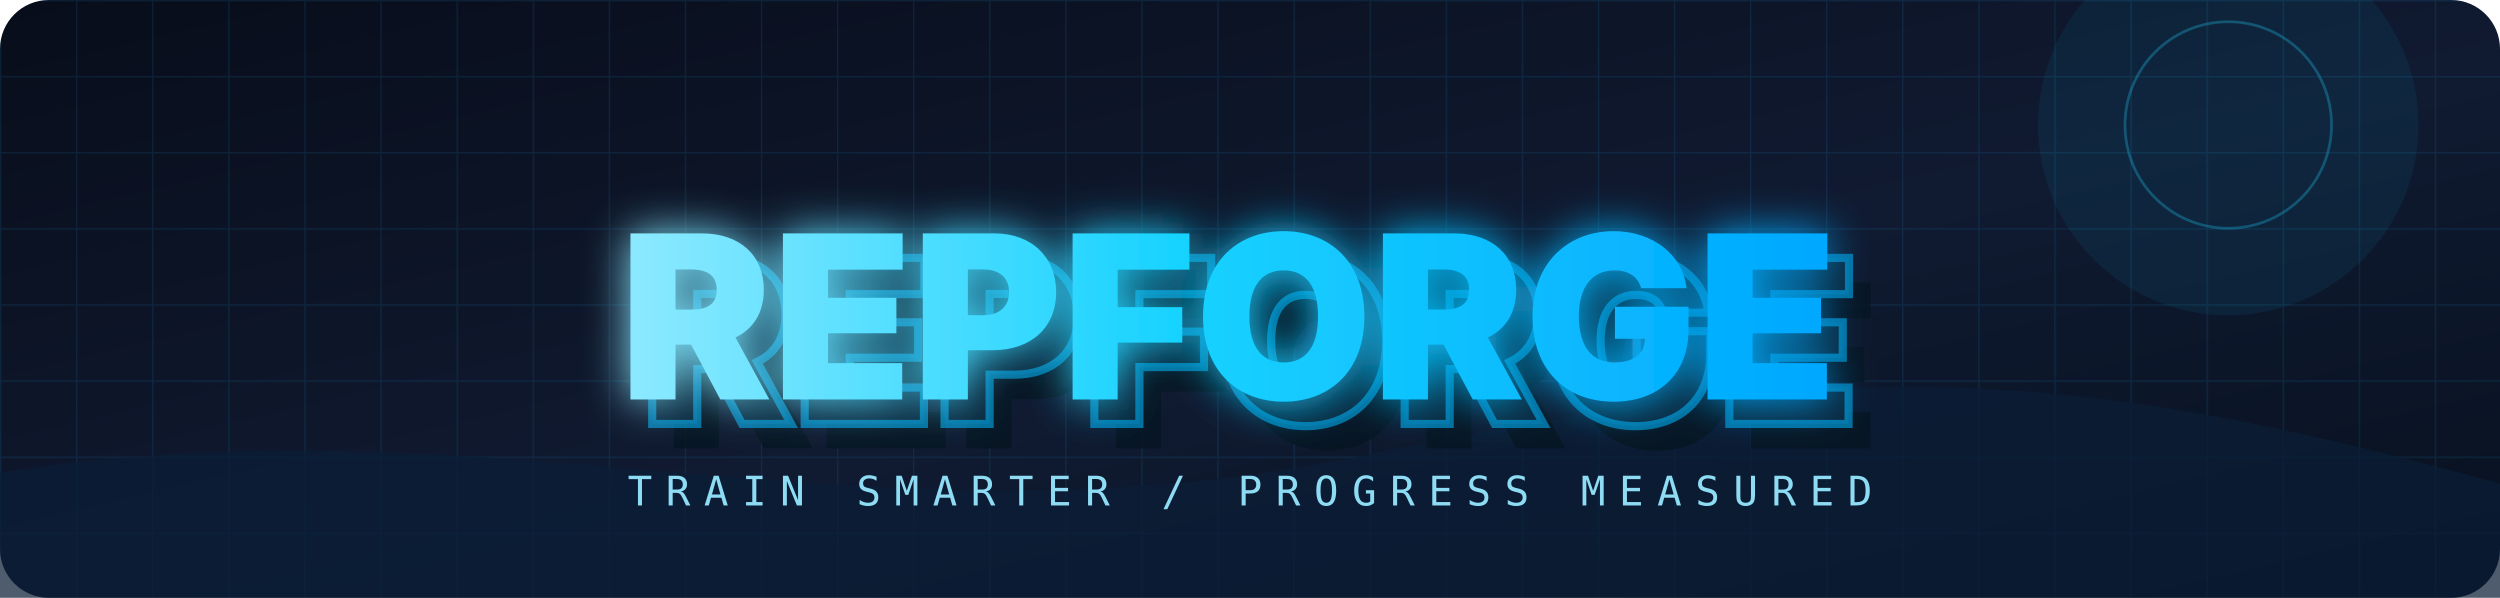
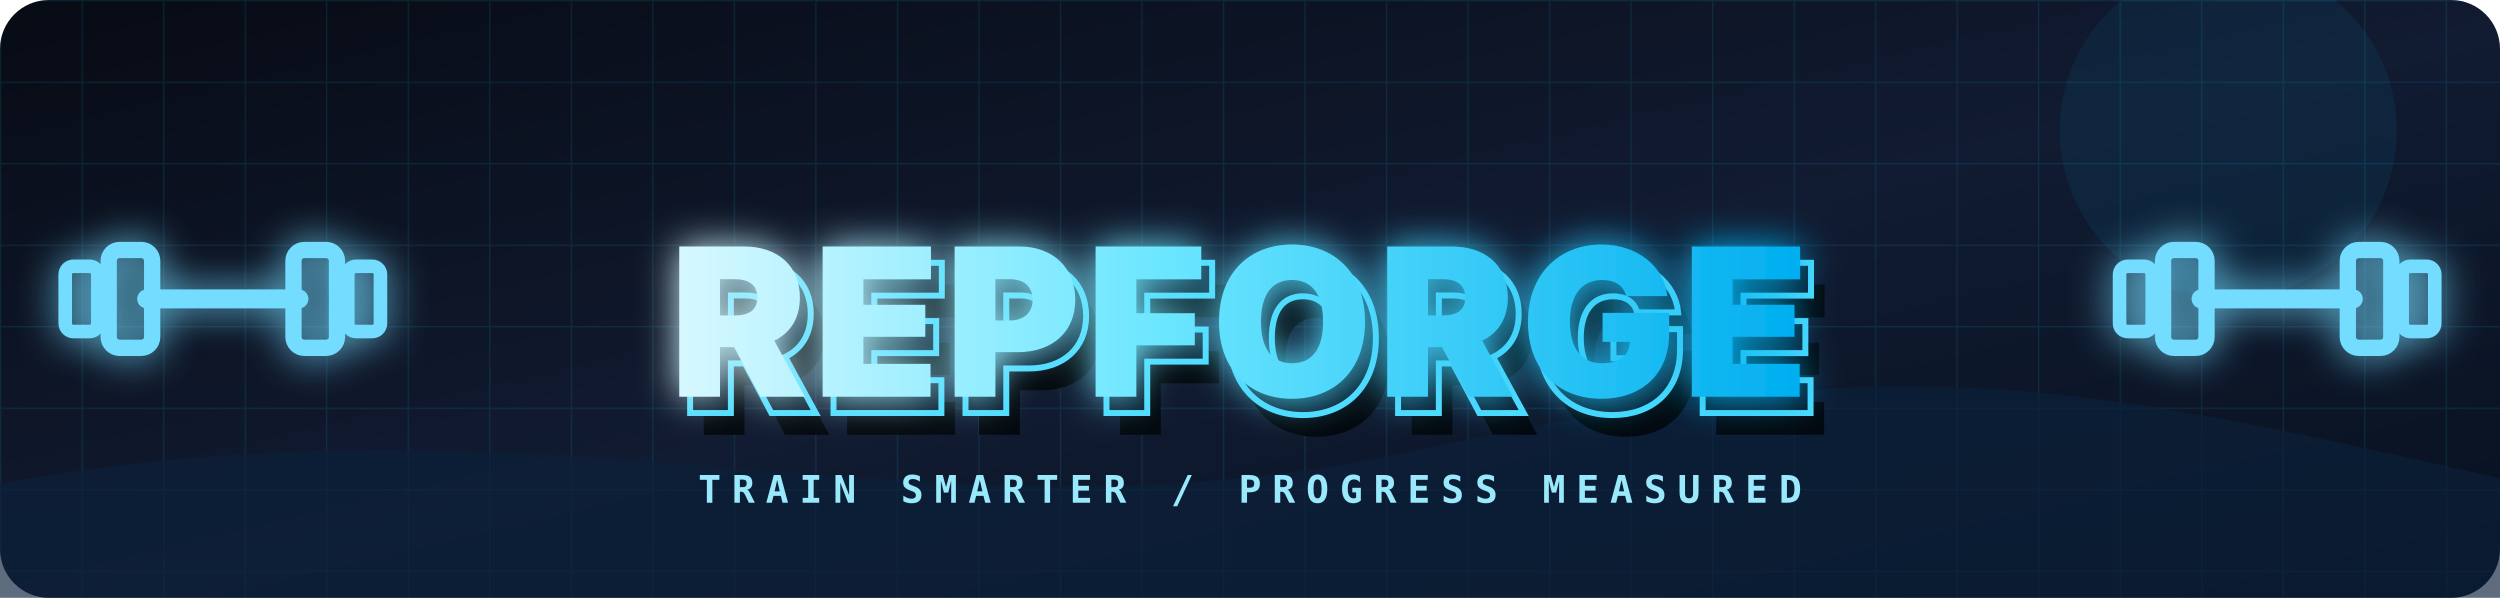
<svg xmlns="http://www.w3.org/2000/svg" width="920" height="220" viewBox="0 0 920 220" role="img" aria-labelledby="title desc">
  <defs>
-     <linearGradient id="bg" x1="0" y1="0" x2="1" y2="1">
-       <stop offset="0" stop-color="#080d1a" />
-       <stop offset="0.55" stop-color="#101a31" />
+     <linearGradient id="background" x1="0" y1="0" x2="1" y2="1">
+       <stop stop-color="#070b14" />
+       <stop offset=".52" stop-color="#111b31" />
      <stop offset="1" stop-color="#07111f" />
    </linearGradient>
-     <linearGradient id="cyan" x1="0" y1="0" x2="1" y2="0">
-       <stop stop-color="#8be9ff" />
-       <stop offset="0.45" stop-color="#19d3ff" />
-       <stop offset="1" stop-color="#00a8ff" />
+     <linearGradient id="name" x1="0" y1=".4" x2="1" y2=".4">
+       <stop stop-color="#d8f8ff" />
+       <stop offset=".42" stop-color="#6ee7ff" />
+       <stop offset="1" stop-color="#00aeef" />
    </linearGradient>
-     <filter id="glow" x="-30%" y="-40%" width="160%" height="180%">
-       <feGaussianBlur stdDeviation="8" result="blur" />
+     <filter id="glow" x="-25%" y="-50%" width="150%" height="200%">
+       <feGaussianBlur stdDeviation="7" result="blur" />
      <feMerge>
        <feMergeNode in="blur" />
        <feMergeNode in="SourceGraphic" />
      </feMerge>
    </filter>
-     <pattern id="grid" width="28" height="28" patternUnits="userSpaceOnUse">
-       <path d="M28 0H0V28" fill="none" stroke="#1d8fd0" stroke-opacity=".14" stroke-width="1" />
+     <pattern id="grid" width="30" height="30" patternUnits="userSpaceOnUse">
+       <path d="M30 0H0V30" fill="none" stroke="#21b7e8" stroke-opacity=".12" />
    </pattern>
    <style>
-       @keyframes float { 0%,100%{transform:translateY(0)} 50%{transform:translateY(-7px)} }
-       @keyframes scan { 0%{transform:translateX(-180px)} 100%{transform:translateX(1080px)} }
-       .title { animation: float 3.8s ease-in-out infinite; transform-origin:center; }
-       .scanner { animation:scan 4.5s linear infinite; }
+       @keyframes float { 0%,100%{transform:translateY(0)} 50%{transform:translateY(-5px)} }
+       @keyframes scan { from{transform:translateX(-180px)} to{transform:translateX(1050px)} }
+       .title { animation: float 4s ease-in-out infinite; }
+       .scanner { animation: scan 4.8s linear infinite; }
    </style>
  </defs>
-   <rect width="920" height="220" rx="18" fill="url(#bg)" />
+   <rect width="920" height="220" rx="18" fill="url(#background)" />
  <rect width="920" height="220" rx="18" fill="url(#grid)" />
-   <path d="M0 174 C180 145 320 205 500 168 S760 134 920 178V220H0Z" fill="#0b1e37" fill-opacity=".72" />
-   <circle cx="820" cy="46" r="70" fill="#00c8ff" fill-opacity=".07" />
-   <circle cx="820" cy="46" r="38" fill="none" stroke="#21d4ff" stroke-opacity=".28" />
-   <g class="scanner" opacity=".48">
-     <rect x="-150" y="24" width="110" height="172" fill="#8be9ff" opacity=".06" />
-     <rect x="-43" y="24" width="2" height="172" fill="#9aeaff" />
+   <path d="M0 178 C210 140 340 205 520 166 S760 140 920 176V220H0Z" fill="#0b203a" fill-opacity=".66" />
+   <circle cx="820" cy="48" r="62" fill="#00bfff" fill-opacity=".07" />
+   <g class="scanner" opacity=".45">
+     <rect x="-130" y="24" width="96" height="170" fill="#8aeaff" fill-opacity=".05" />
+     <rect x="-35" y="24" width="2" height="170" fill="#8aeaff" />
+   </g>
+   <g transform="translate(82 110)" fill="none" stroke="#73dcff" stroke-linecap="round" stroke-linejoin="round" filter="url(#glow)">
+     <path d="M-28 0H28" stroke-width="7" />
+     <rect x="-42" y="-18" width="16" height="36" rx="4" stroke-width="6" />
+     <rect x="-58" y="-12" width="12" height="24" rx="3" stroke-width="5" />
+     <rect x="26" y="-18" width="16" height="36" rx="4" stroke-width="6" />
+     <rect x="46" y="-12" width="12" height="24" rx="3" stroke-width="5" />
+   </g>
+   <g transform="translate(838 110)" fill="none" stroke="#73dcff" stroke-linecap="round" stroke-linejoin="round" filter="url(#glow)">
+     <path d="M-28 0H28" stroke-width="7" />
+     <rect x="-42" y="-18" width="16" height="36" rx="4" stroke-width="6" />
+     <rect x="-58" y="-12" width="12" height="24" rx="3" stroke-width="5" />
+     <rect x="26" y="-18" width="16" height="36" rx="4" stroke-width="6" />
+     <rect x="46" y="-12" width="12" height="24" rx="3" stroke-width="5" />
  </g>
  <g class="title" transform="translate(460 112)">
-     <text x="8" y="53" text-anchor="middle" font-family="Inter,Segoe UI,sans-serif" font-size="84" font-weight="900" fill="#071522" opacity=".9">REPFORGE</text>
-     <text x="0" y="44" text-anchor="middle" font-family="Inter,Segoe UI,sans-serif" font-size="84" font-weight="900" fill="#0b263b" stroke="#00b7ff" stroke-opacity=".55" stroke-width="3">REPFORGE</text>
-     <text x="-8" y="35" text-anchor="middle" font-family="Inter,Segoe UI,sans-serif" font-size="84" font-weight="900" fill="url(#cyan)" filter="url(#glow)">REPFORGE</text>
+     <text x="5" y="48" text-anchor="middle" font-family="Arial Black,Inter,Segoe UI,sans-serif" font-size="76" font-weight="900" letter-spacing="2" fill="#02070d" opacity=".95">REPFORGE</text>
+     <text x="0" y="40" text-anchor="middle" font-family="Arial Black,Inter,Segoe UI,sans-serif" font-size="76" font-weight="900" letter-spacing="2" fill="#071929" stroke="#4edcff" stroke-width="2.2">REPFORGE</text>
+     <text x="-4" y="34" text-anchor="middle" font-family="Arial Black,Inter,Segoe UI,sans-serif" font-size="76" font-weight="900" letter-spacing="2" fill="url(#name)" filter="url(#glow)">REPFORGE</text>
  </g>
-   <text x="460" y="186" text-anchor="middle" font-family="ui-monospace,SFMono-Regular,Consolas,monospace" font-size="15" letter-spacing="5" fill="#8edcf4">TRAIN SMARTER  /  PROGRESS MEASURED</text>
+   <text x="460" y="185" text-anchor="middle" font-family="Consolas,Menlo,monospace" font-size="14" font-weight="700" letter-spacing="4" fill="#9ae8fb">TRAIN SMARTER  /  PROGRESS MEASURED</text>
</svg>
